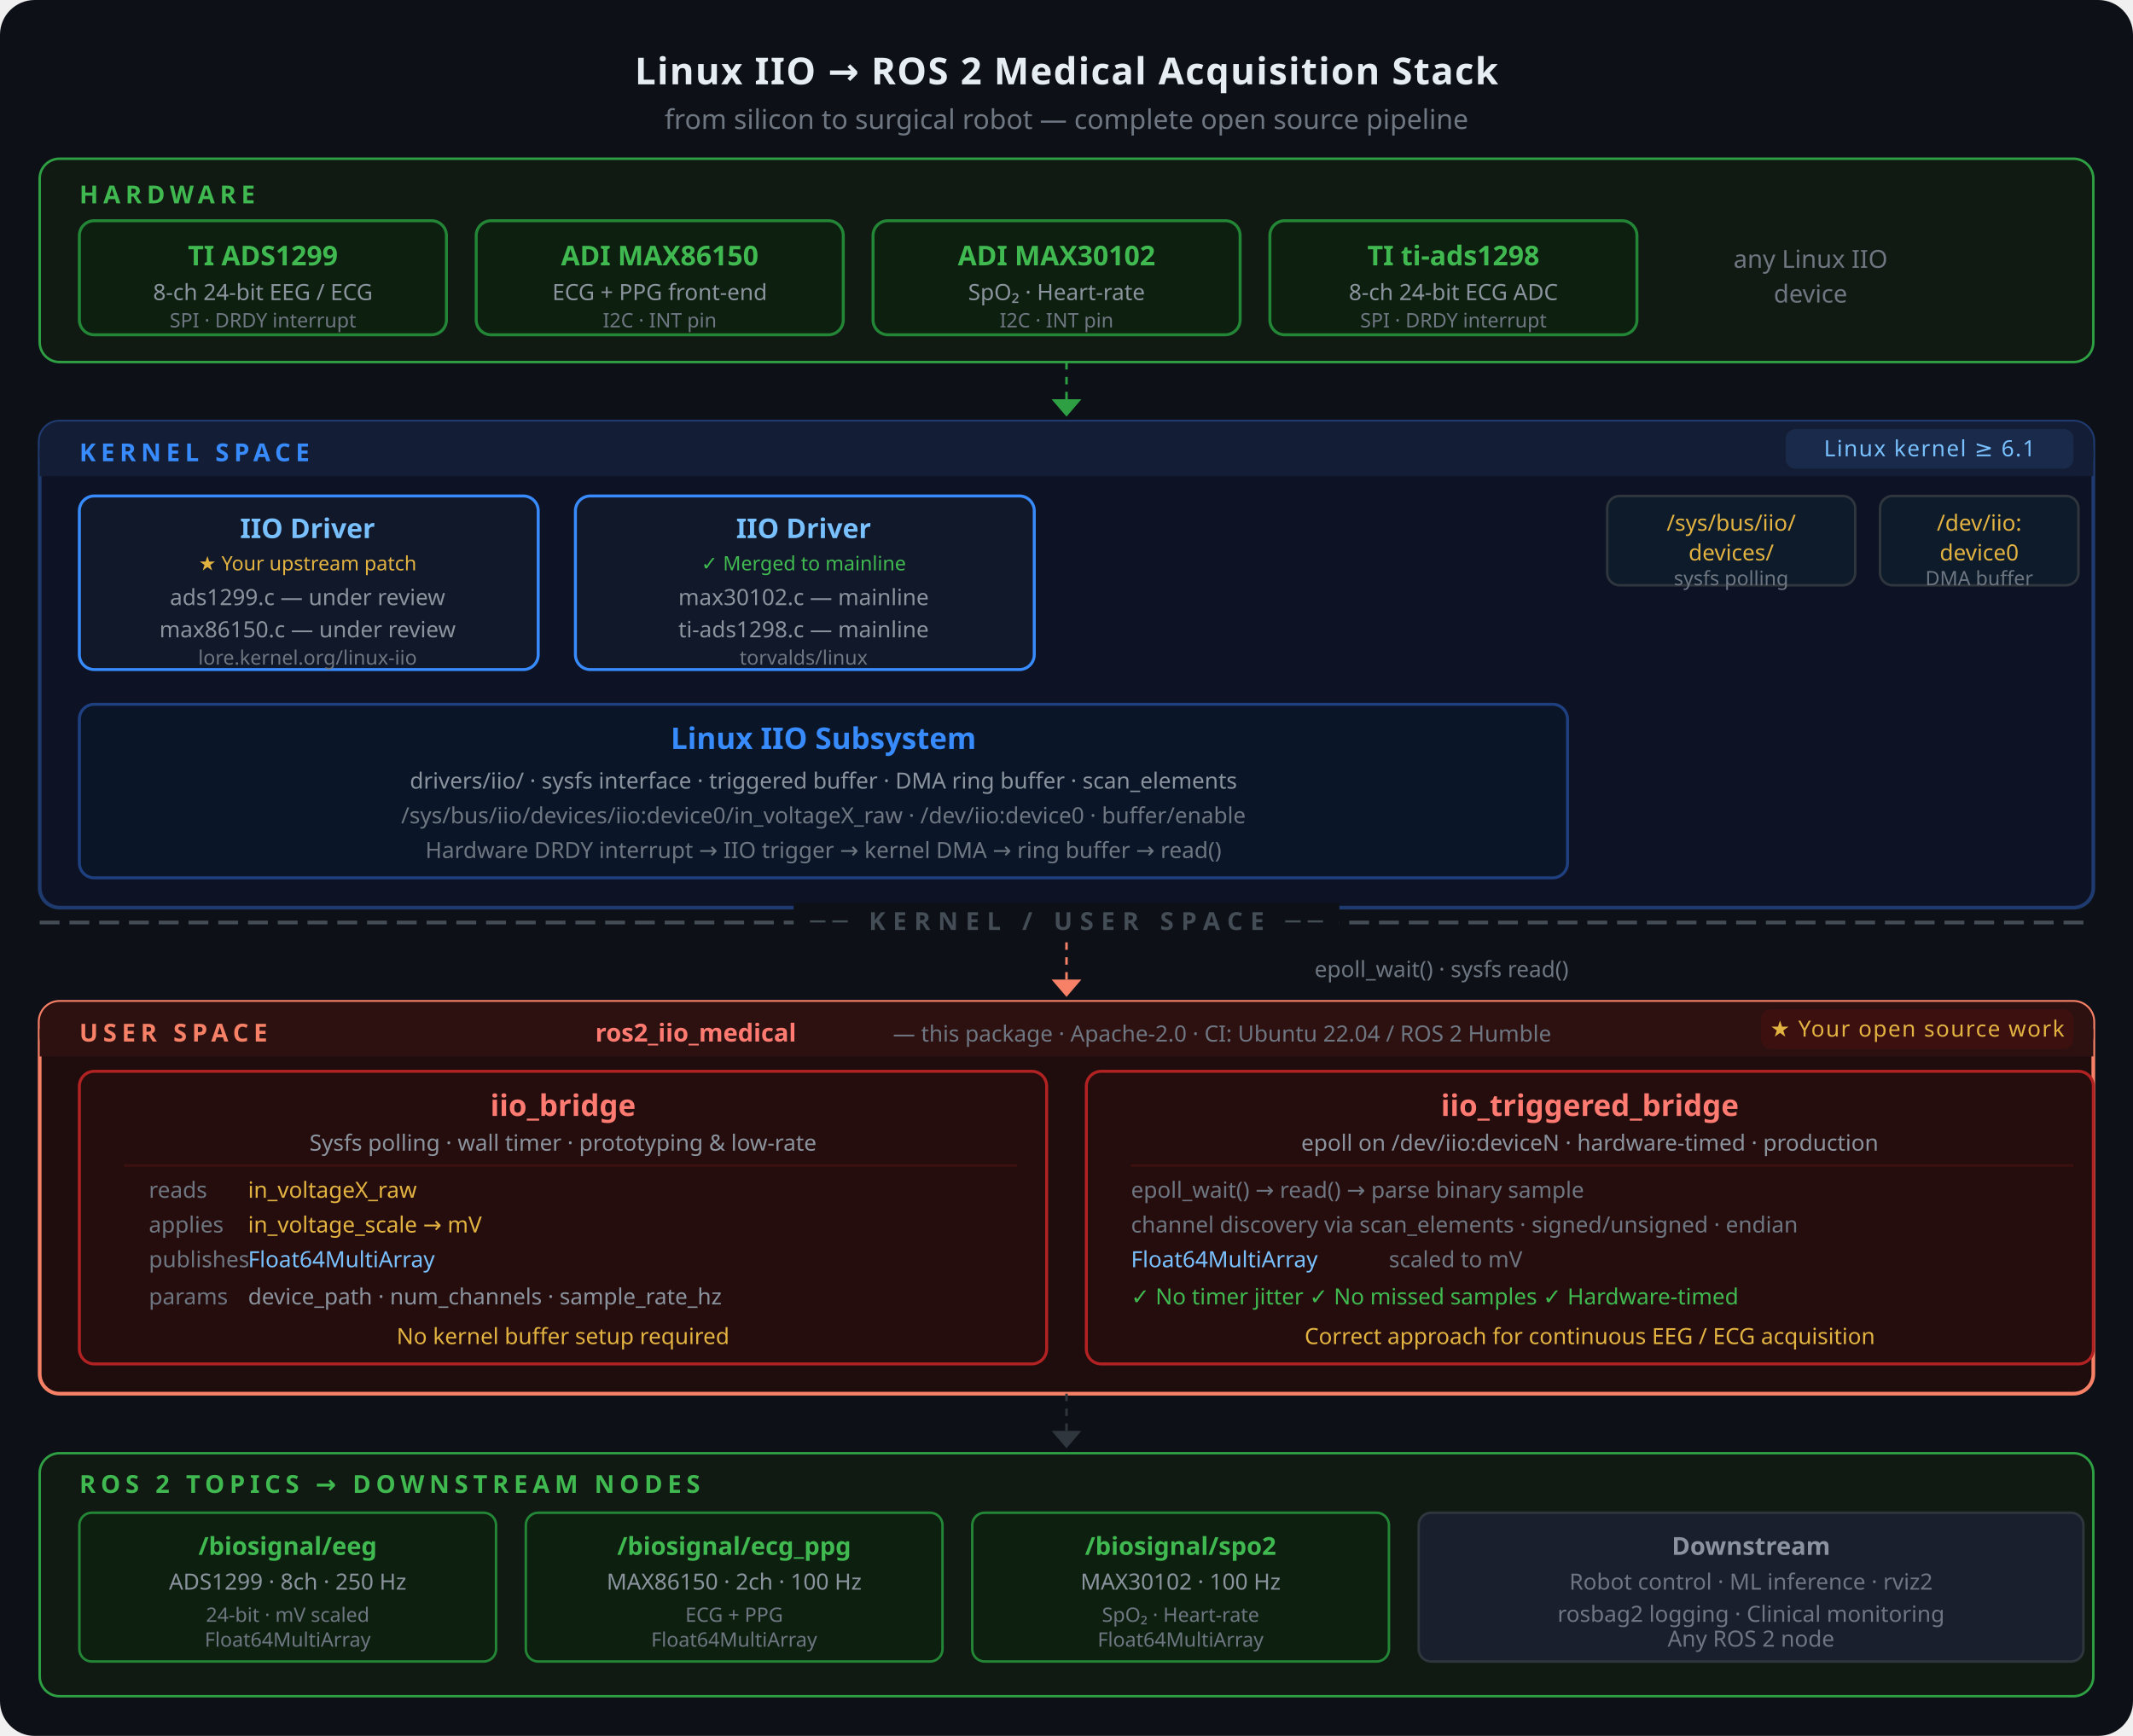
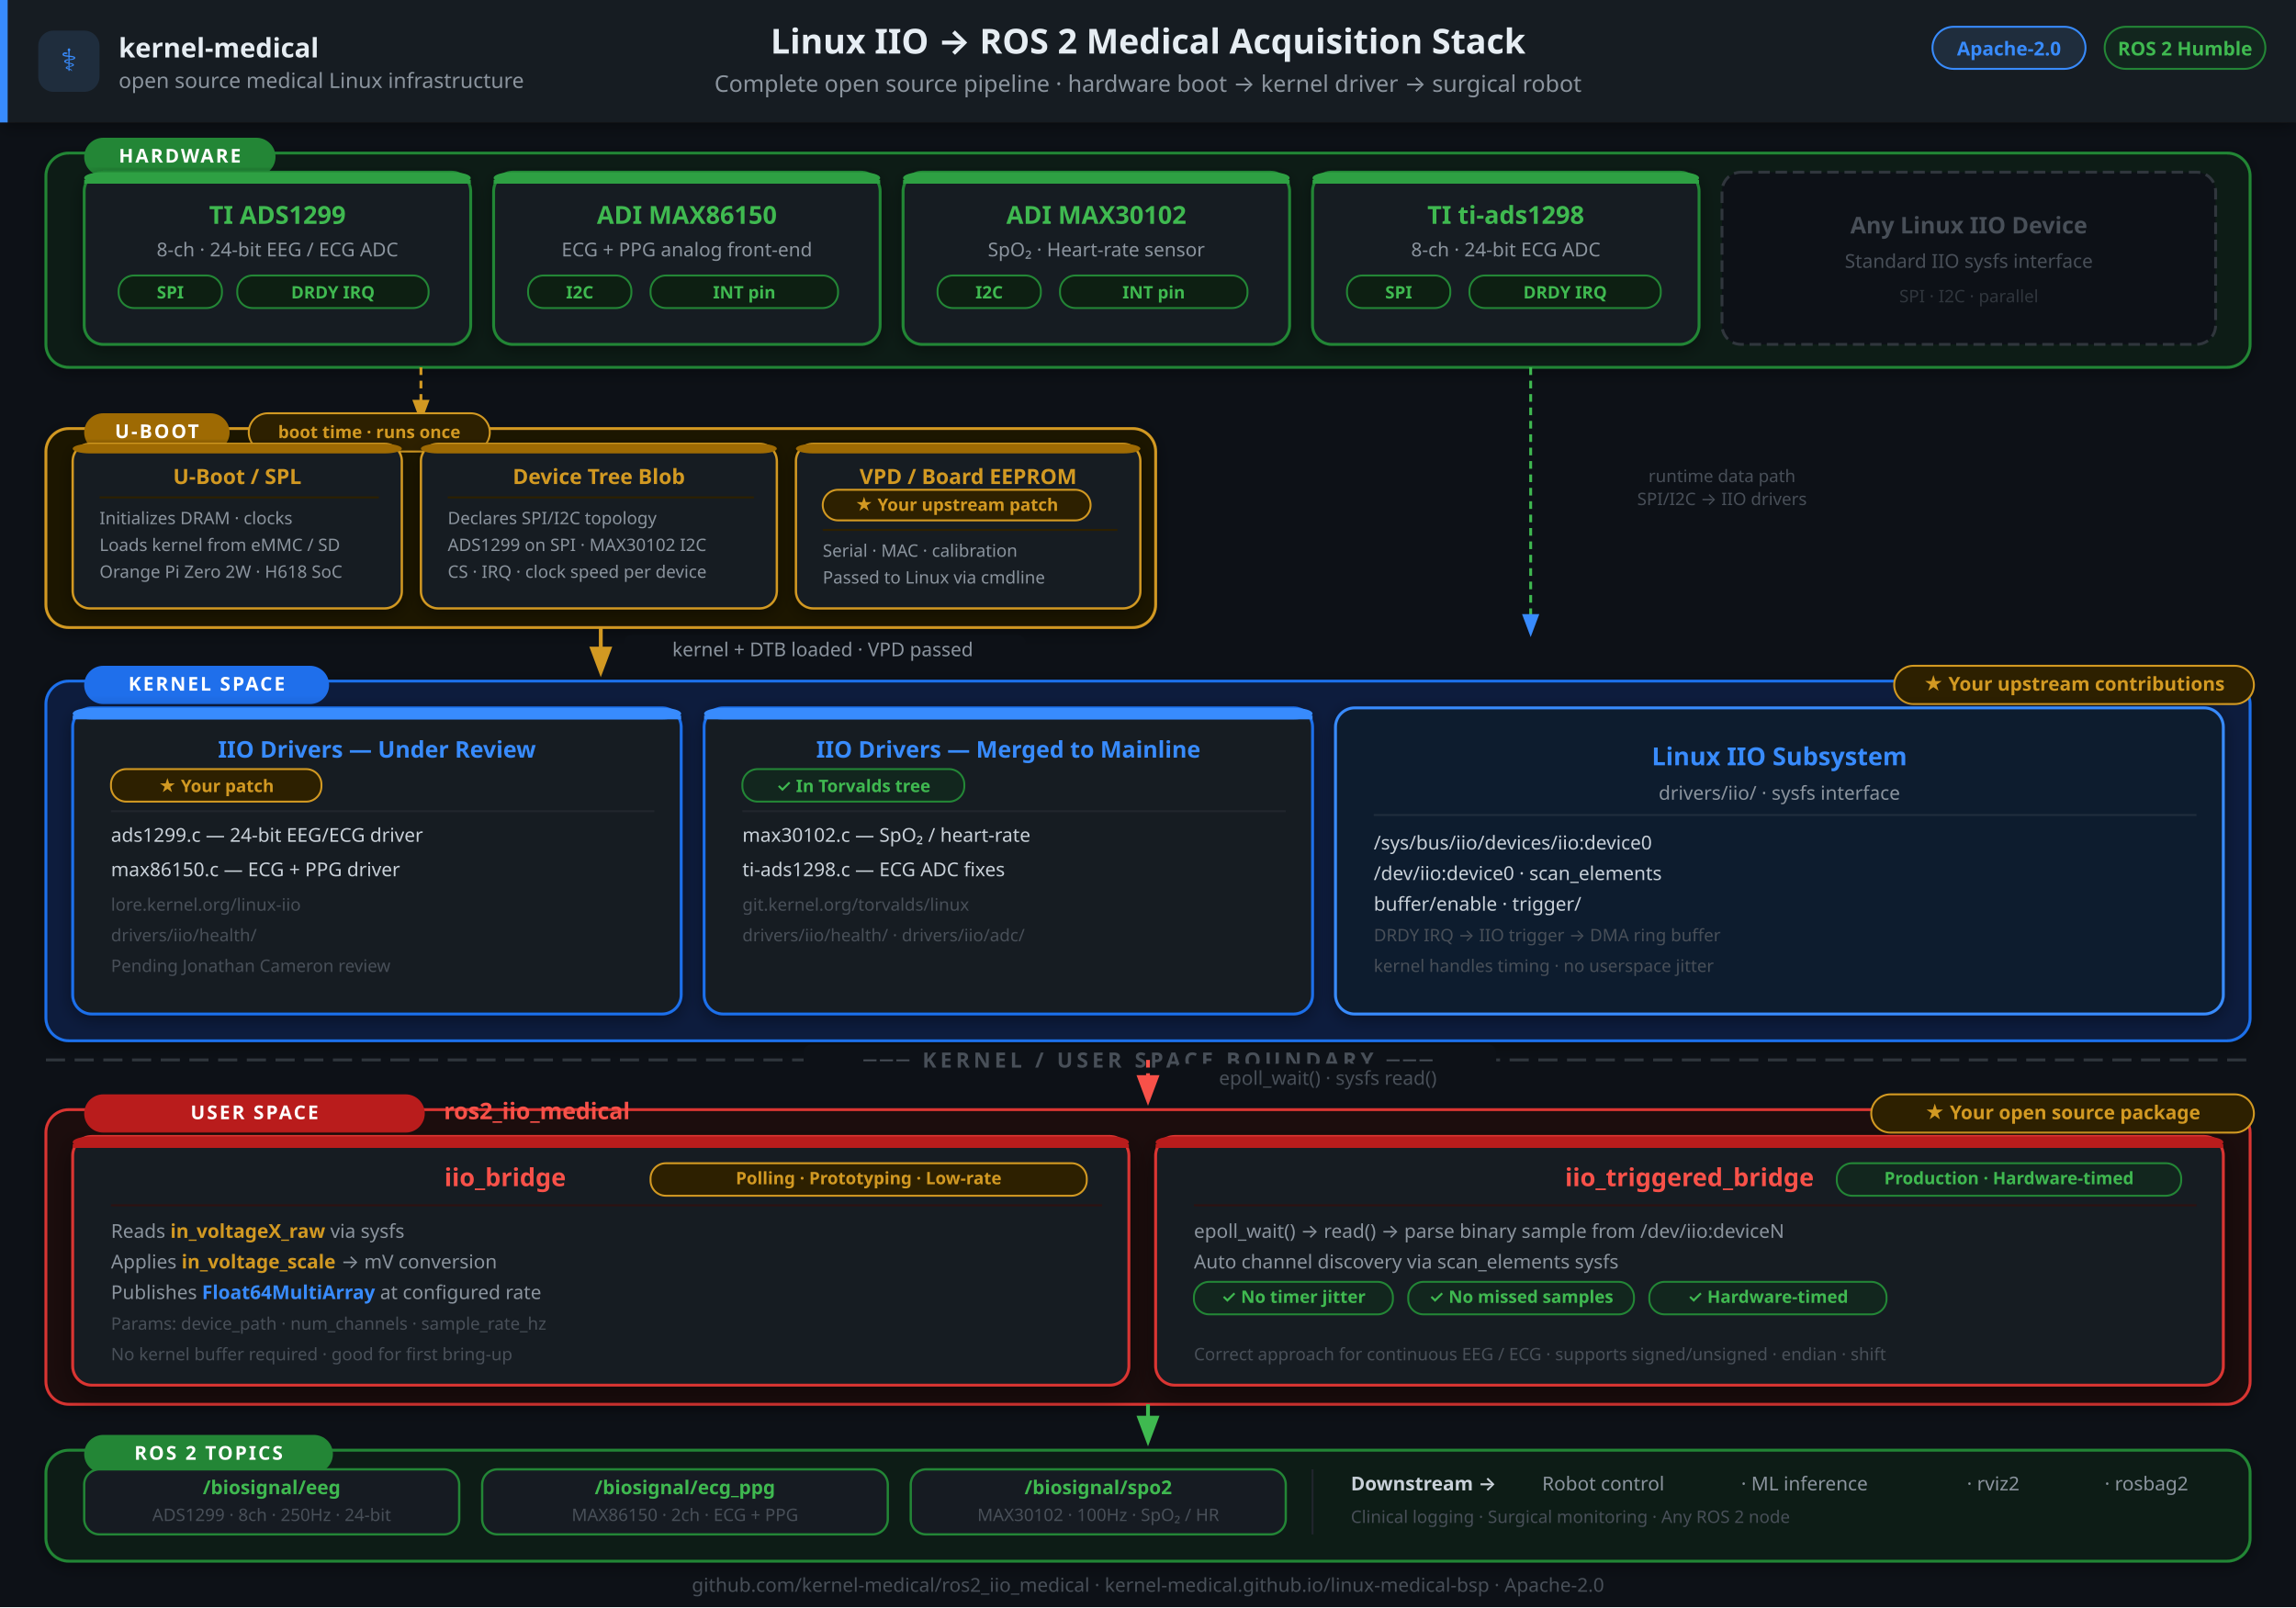
- <svg xmlns="http://www.w3.org/2000/svg" viewBox="0 0 860 700" font-family="'Segoe UI', system-ui, sans-serif">
-   <rect width="860" height="700" fill="#0d1117" rx="14" />
-   <text x="430" y="34" fill="#e6edf3" font-size="15" font-weight="bold" text-anchor="middle" letter-spacing="0.5">Linux IIO → ROS 2 Medical Acquisition Stack</text>
-   <text x="430" y="52" fill="#6e7681" font-size="11" text-anchor="middle">from silicon to surgical robot — complete open source pipeline</text>
-   <rect x="16" y="64" width="828" height="82" fill="#111a12" rx="8" stroke="#2ea043" stroke-width="1" />
-   <text x="32" y="82" fill="#3fb950" font-size="10" font-weight="bold" letter-spacing="2">HARDWARE</text>
-   <rect x="32" y="89" width="148" height="46" fill="#0d2010" rx="6" stroke="#238636" stroke-width="1.2" />
-   <text x="106" y="107" fill="#3fb950" font-size="11" font-weight="bold" text-anchor="middle">TI ADS1299</text>
-   <text x="106" y="121" fill="#8b949e" font-size="9" text-anchor="middle">8-ch 24-bit EEG / ECG</text>
-   <text x="106" y="132" fill="#6e7681" font-size="8" text-anchor="middle">SPI · DRDY interrupt</text>
-   <rect x="192" y="89" width="148" height="46" fill="#0d2010" rx="6" stroke="#238636" stroke-width="1.2" />
-   <text x="266" y="107" fill="#3fb950" font-size="11" font-weight="bold" text-anchor="middle">ADI MAX86150</text>
-   <text x="266" y="121" fill="#8b949e" font-size="9" text-anchor="middle">ECG + PPG front-end</text>
-   <text x="266" y="132" fill="#6e7681" font-size="8" text-anchor="middle">I2C · INT pin</text>
-   <rect x="352" y="89" width="148" height="46" fill="#0d2010" rx="6" stroke="#238636" stroke-width="1.2" />
-   <text x="426" y="107" fill="#3fb950" font-size="11" font-weight="bold" text-anchor="middle">ADI MAX30102</text>
-   <text x="426" y="121" fill="#8b949e" font-size="9" text-anchor="middle">SpO₂ · Heart-rate</text>
-   <text x="426" y="132" fill="#6e7681" font-size="8" text-anchor="middle">I2C · INT pin</text>
-   <rect x="512" y="89" width="148" height="46" fill="#0d2010" rx="6" stroke="#238636" stroke-width="1.2" />
-   <text x="586" y="107" fill="#3fb950" font-size="11" font-weight="bold" text-anchor="middle">TI ti-ads1298</text>
-   <text x="586" y="121" fill="#8b949e" font-size="9" text-anchor="middle">8-ch 24-bit ECG ADC</text>
-   <text x="586" y="132" fill="#6e7681" font-size="8" text-anchor="middle">SPI · DRDY interrupt</text>
-   <text x="730" y="108" fill="#6e7681" font-size="10" text-anchor="middle">any Linux IIO</text>
-   <text x="730" y="122" fill="#6e7681" font-size="10" text-anchor="middle">device</text>
-   <line x1="430" y1="146" x2="430" y2="164" stroke="#2ea043" stroke-width="1" stroke-dasharray="3,3" />
-   <polygon points="424,161 436,161 430,168" fill="#2ea043" />
-   <rect x="16" y="170" width="828" height="196" fill="#0d1225" rx="8" stroke="#1f3a6e" stroke-width="1.5" />
-   <rect x="16" y="170" width="828" height="22" fill="#131d35" rx="8" />
-   <rect x="16" y="181" width="828" height="11" fill="#131d35" />
-   <text x="32" y="186" fill="#388bfd" font-size="10" font-weight="bold" letter-spacing="2">KERNEL SPACE</text>
-   <rect x="720" y="173" width="116" height="16" fill="#1a2a4a" rx="4" />
-   <text x="778" y="184" fill="#79c0ff" font-size="9" text-anchor="middle" letter-spacing="0.5">Linux kernel ≥ 6.1</text>
-   <rect x="32" y="200" width="185" height="70" fill="#111829" rx="6" stroke="#388bfd" stroke-width="1.2" />
-   <text x="124" y="217" fill="#79c0ff" font-size="11" font-weight="bold" text-anchor="middle">IIO Driver</text>
-   <text x="124" y="230" fill="#e3b341" font-size="8" text-anchor="middle">★ Your upstream patch</text>
-   <text x="124" y="244" fill="#8b949e" font-size="9" text-anchor="middle">ads1299.c — under review</text>
-   <text x="124" y="257" fill="#8b949e" font-size="9" text-anchor="middle">max86150.c — under review</text>
-   <text x="124" y="268" fill="#6e7681" font-size="8" text-anchor="middle">lore.kernel.org/linux-iio</text>
-   <rect x="232" y="200" width="185" height="70" fill="#111829" rx="6" stroke="#388bfd" stroke-width="1.2" />
-   <text x="324" y="217" fill="#79c0ff" font-size="11" font-weight="bold" text-anchor="middle">IIO Driver</text>
-   <text x="324" y="230" fill="#3fb950" font-size="8" text-anchor="middle">✓ Merged to mainline</text>
-   <text x="324" y="244" fill="#8b949e" font-size="9" text-anchor="middle">max30102.c — mainline</text>
-   <text x="324" y="257" fill="#8b949e" font-size="9" text-anchor="middle">ti-ads1298.c — mainline</text>
-   <text x="324" y="268" fill="#6e7681" font-size="8" text-anchor="middle">torvalds/linux</text>
-   <rect x="32" y="284" width="600" height="70" fill="#0a1628" rx="6" stroke="#1f4080" stroke-width="1.2" />
-   <text x="332" y="302" fill="#388bfd" font-size="12" font-weight="bold" text-anchor="middle">Linux IIO Subsystem</text>
-   <text x="332" y="318" fill="#8b949e" font-size="9" text-anchor="middle">drivers/iio/ · sysfs interface · triggered buffer · DMA ring buffer · scan_elements</text>
-   <text x="332" y="332" fill="#6e7681" font-size="9" text-anchor="middle">/sys/bus/iio/devices/iio:device0/in_voltageX_raw  ·  /dev/iio:device0  ·  buffer/enable</text>
-   <text x="332" y="346" fill="#6e7681" font-size="9" text-anchor="middle">Hardware DRDY interrupt → IIO trigger → kernel DMA → ring buffer → read()</text>
-   <rect x="648" y="200" width="100" height="36" fill="#0d1b2a" rx="5" stroke="#30363d" stroke-width="1" />
-   <text x="698" y="214" fill="#e3b341" font-size="9" text-anchor="middle">/sys/bus/iio/</text>
-   <text x="698" y="226" fill="#e3b341" font-size="9" text-anchor="middle">devices/</text>
-   <text x="698" y="236" fill="#6e7681" font-size="8" text-anchor="middle">sysfs polling</text>
-   <rect x="758" y="200" width="80" height="36" fill="#0d1b2a" rx="5" stroke="#30363d" stroke-width="1" />
-   <text x="798" y="214" fill="#e3b341" font-size="9" text-anchor="middle">/dev/iio:</text>
-   <text x="798" y="226" fill="#e3b341" font-size="9" text-anchor="middle">device0</text>
-   <text x="798" y="236" fill="#6e7681" font-size="8" text-anchor="middle">DMA buffer</text>
-   <line x1="16" y1="372" x2="844" y2="372" stroke="#444c56" stroke-width="1.5" stroke-dasharray="8,4" />
-   <rect x="320" y="364" width="220" height="16" fill="#0d1117" />
-   <text x="430" y="375" fill="#444c56" font-size="10" font-weight="bold" text-anchor="middle" letter-spacing="3">── KERNEL / USER SPACE ──</text>
-   <line x1="430" y1="380" x2="430" y2="398" stroke="#f78166" stroke-width="1" stroke-dasharray="3,3" />
-   <polygon points="424,395 436,395 430,402" fill="#f78166" />
-   <text x="530" y="394" fill="#6e7681" font-size="9">epoll_wait() · sysfs read()</text>
-   <rect x="16" y="404" width="828" height="158" fill="#1f0d0d" rx="8" stroke="#f78166" stroke-width="1.5" />
-   <rect x="16" y="404" width="828" height="22" fill="#2d1010" rx="8" />
-   <rect x="16" y="415" width="828" height="11" fill="#2d1010" />
-   <text x="32" y="420" fill="#f78166" font-size="10" font-weight="bold" letter-spacing="2">USER SPACE</text>
-   <text x="240" y="420" fill="#ff7b72" font-size="10" font-weight="bold">ros2_iio_medical</text>
-   <text x="360" y="420" fill="#6e7681" font-size="9">— this package · Apache-2.0 · CI: Ubuntu 22.04 / ROS 2 Humble</text>
-   <rect x="710" y="407" width="126" height="16" fill="#3d1010" rx="4" />
-   <text x="773" y="418" fill="#e3b341" font-size="9" text-anchor="middle" letter-spacing="0.5">★ Your open source work</text>
-   <rect x="32" y="432" width="390" height="118" fill="#250d0d" rx="6" stroke="#b22222" stroke-width="1.2" />
-   <text x="227" y="450" fill="#ff7b72" font-size="12" font-weight="bold" text-anchor="middle">iio_bridge</text>
-   <text x="227" y="464" fill="#8b949e" font-size="9" text-anchor="middle">Sysfs polling · wall timer · prototyping &amp; low-rate</text>
-   <line x1="50" y1="470" x2="410" y2="470" stroke="#3d1010" stroke-width="1" />
-   <text x="60" y="483" fill="#6e7681" font-size="9">reads</text>
-   <text x="100" y="483" fill="#e3b341" font-size="9">in_voltageX_raw</text>
-   <text x="60" y="497" fill="#6e7681" font-size="9">applies</text>
-   <text x="100" y="497" fill="#e3b341" font-size="9">in_voltage_scale → mV</text>
-   <text x="60" y="511" fill="#6e7681" font-size="9">publishes</text>
-   <text x="100" y="511" fill="#79c0ff" font-size="9">Float64MultiArray</text>
-   <text x="60" y="526" fill="#6e7681" font-size="9">params</text>
-   <text x="100" y="526" fill="#8b949e" font-size="9">device_path · num_channels · sample_rate_hz</text>
-   <text x="227" y="542" fill="#e3b341" font-size="9" text-anchor="middle">No kernel buffer setup required</text>
-   <rect x="438" y="432" width="406" height="118" fill="#250d0d" rx="6" stroke="#b22222" stroke-width="1.2" />
-   <text x="641" y="450" fill="#ff7b72" font-size="12" font-weight="bold" text-anchor="middle">iio_triggered_bridge</text>
-   <text x="641" y="464" fill="#8b949e" font-size="9" text-anchor="middle">epoll on /dev/iio:deviceN · hardware-timed · production</text>
-   <line x1="456" y1="470" x2="836" y2="470" stroke="#3d1010" stroke-width="1" />
-   <text x="456" y="483" fill="#6e7681" font-size="9">epoll_wait() → read() → parse binary sample</text>
-   <text x="456" y="497" fill="#6e7681" font-size="9">channel discovery via scan_elements · signed/unsigned · endian</text>
-   <text x="456" y="511" fill="#79c0ff" font-size="9">Float64MultiArray  </text>
-   <text x="560" y="511" fill="#6e7681" font-size="9">scaled to mV</text>
-   <text x="456" y="526" fill="#3fb950" font-size="9">✓ No timer jitter  ✓ No missed samples  ✓ Hardware-timed</text>
-   <text x="641" y="542" fill="#e3b341" font-size="9" text-anchor="middle">Correct approach for continuous EEG / ECG acquisition</text>
-   <line x1="430" y1="562" x2="430" y2="580" stroke="#30363d" stroke-width="1" stroke-dasharray="3,3" />
-   <polygon points="424,577 436,577 430,584" fill="#30363d" />
-   <rect x="16" y="586" width="828" height="98" fill="#111a12" rx="8" stroke="#2ea043" stroke-width="1" />
-   <text x="32" y="602" fill="#3fb950" font-size="10" font-weight="bold" letter-spacing="2">ROS 2 TOPICS  →  DOWNSTREAM NODES</text>
-   <rect x="32" y="610" width="168" height="60" fill="#0d2010" rx="5" stroke="#238636" stroke-width="1" />
-   <text x="116" y="627" fill="#3fb950" font-size="10" font-weight="bold" text-anchor="middle">/biosignal/eeg</text>
-   <text x="116" y="641" fill="#8b949e" font-size="9" text-anchor="middle">ADS1299 · 8ch · 250 Hz</text>
-   <text x="116" y="654" fill="#6e7681" font-size="8" text-anchor="middle">24-bit · mV scaled</text>
-   <text x="116" y="664" fill="#6e7681" font-size="8" text-anchor="middle">Float64MultiArray</text>
-   <rect x="212" y="610" width="168" height="60" fill="#0d2010" rx="5" stroke="#238636" stroke-width="1" />
-   <text x="296" y="627" fill="#3fb950" font-size="10" font-weight="bold" text-anchor="middle">/biosignal/ecg_ppg</text>
-   <text x="296" y="641" fill="#8b949e" font-size="9" text-anchor="middle">MAX86150 · 2ch · 100 Hz</text>
-   <text x="296" y="654" fill="#6e7681" font-size="8" text-anchor="middle">ECG + PPG</text>
-   <text x="296" y="664" fill="#6e7681" font-size="8" text-anchor="middle">Float64MultiArray</text>
-   <rect x="392" y="610" width="168" height="60" fill="#0d2010" rx="5" stroke="#238636" stroke-width="1" />
-   <text x="476" y="627" fill="#3fb950" font-size="10" font-weight="bold" text-anchor="middle">/biosignal/spo2</text>
-   <text x="476" y="641" fill="#8b949e" font-size="9" text-anchor="middle">MAX30102 · 100 Hz</text>
-   <text x="476" y="654" fill="#6e7681" font-size="8" text-anchor="middle">SpO₂ · Heart-rate</text>
-   <text x="476" y="664" fill="#6e7681" font-size="8" text-anchor="middle">Float64MultiArray</text>
-   <rect x="572" y="610" width="268" height="60" fill="#1a1f2e" rx="5" stroke="#30363d" stroke-width="1" />
-   <text x="706" y="627" fill="#8b949e" font-size="10" font-weight="bold" text-anchor="middle">Downstream</text>
-   <text x="706" y="641" fill="#6e7681" font-size="9" text-anchor="middle">Robot control · ML inference · rviz2</text>
-   <text x="706" y="654" fill="#6e7681" font-size="9" text-anchor="middle">rosbag2 logging · Clinical monitoring</text>
-   <text x="706" y="664" fill="#6e7681" font-size="9" text-anchor="middle">Any ROS 2 node</text>
+ <svg xmlns="http://www.w3.org/2000/svg" viewBox="0 0 1200 840" font-family="'Segoe UI',system-ui,-apple-system,sans-serif">
+   <defs>
+     <filter id="shadow" x="-5%" y="-5%" width="115%" height="125%">
+       <feDropShadow dx="0" dy="2" stdDeviation="4" flood-color="#00000060" />
+     </filter>
+     <filter id="shadow-md" x="-8%" y="-5%" width="120%" height="130%">
+       <feDropShadow dx="0" dy="4" stdDeviation="7" flood-color="#00000070" />
+     </filter>
+     <marker id="arr-green" markerWidth="8" markerHeight="8" refX="6" refY="3" orient="auto">
+       <path d="M0,0 L0,6 L8,3 z" fill="#3fb950" />
+     </marker>
+     <marker id="arr-amber" markerWidth="8" markerHeight="8" refX="6" refY="3" orient="auto">
+       <path d="M0,0 L0,6 L8,3 z" fill="#d29922" />
+     </marker>
+     <marker id="arr-blue" markerWidth="8" markerHeight="8" refX="6" refY="3" orient="auto">
+       <path d="M0,0 L0,6 L8,3 z" fill="#388bfd" />
+     </marker>
+     <marker id="arr-red" markerWidth="8" markerHeight="8" refX="6" refY="3" orient="auto">
+       <path d="M0,0 L0,6 L8,3 z" fill="#f85149" />
+     </marker>
+   </defs>
+   <rect width="1200" height="840" fill="#0d1117" />
+   <rect x="0" y="0" width="1200" height="64" fill="#161b22" filter="url(#shadow)" />
+   <rect x="0" y="0" width="4" height="64" fill="#388bfd" />
+   <rect x="20" y="16" width="32" height="32" fill="#1f2d3d" rx="8" />
+   <text x="36" y="37" fill="#388bfd" font-size="16" text-anchor="middle">⚕</text>
+   <text x="62" y="30" fill="#e6edf3" font-size="14" font-weight="700">kernel-medical</text>
+   <text x="62" y="46" fill="#8b949e" font-size="11">open source medical Linux infrastructure</text>
+   <text x="600" y="28" fill="#e6edf3" font-size="18" font-weight="700" text-anchor="middle">Linux IIO → ROS 2 Medical Acquisition Stack</text>
+   <text x="600" y="48" fill="#8b949e" font-size="12" text-anchor="middle">Complete open source pipeline · hardware boot → kernel driver → surgical robot</text>
+   <rect x="1010" y="14" width="80" height="22" fill="#1f2d3d" rx="11" stroke="#388bfd" stroke-width="1" />
+   <text x="1050" y="29" fill="#388bfd" font-size="10" font-weight="600" text-anchor="middle">Apache-2.0</text>
+   <rect x="1100" y="14" width="84" height="22" fill="#12261e" rx="11" stroke="#238636" stroke-width="1" />
+   <text x="1142" y="29" fill="#3fb950" font-size="10" font-weight="600" text-anchor="middle">ROS 2 Humble</text>
+   <rect x="24" y="80" width="1152" height="112" fill="#0d1f12" rx="12" stroke="#238636" stroke-width="1.5" filter="url(#shadow)" />
+   <rect x="44" y="72" width="100" height="20" fill="#238636" rx="10" />
+   <text x="94" y="85" fill="#ffffff" font-size="10" font-weight="700" text-anchor="middle" letter-spacing="1">HARDWARE</text>
+   <rect x="44" y="90" width="202" height="90" fill="#161b22" rx="10" stroke="#238636" stroke-width="1.5" filter="url(#shadow)" />
+   <rect x="44" y="90" width="202" height="6" fill="#2ea043" rx="10" />
+   <rect x="44" y="94" width="202" height="2" fill="#2ea043" />
+   <text x="145" y="117" fill="#3fb950" font-size="13" font-weight="700" text-anchor="middle">TI ADS1299</text>
+   <text x="145" y="134" fill="#8b949e" font-size="10" text-anchor="middle">8-ch · 24-bit EEG / ECG ADC</text>
+   <rect x="62" y="144" width="54" height="17" fill="#0d1f12" rx="8" stroke="#238636" stroke-width="1" />
+   <text x="89" y="156" fill="#3fb950" font-size="9" font-weight="600" text-anchor="middle">SPI</text>
+   <rect x="124" y="144" width="100" height="17" fill="#0d1f12" rx="8" stroke="#238636" stroke-width="1" />
+   <text x="174" y="156" fill="#3fb950" font-size="9" font-weight="600" text-anchor="middle">DRDY IRQ</text>
+   <rect x="258" y="90" width="202" height="90" fill="#161b22" rx="10" stroke="#238636" stroke-width="1.5" filter="url(#shadow)" />
+   <rect x="258" y="90" width="202" height="6" fill="#2ea043" rx="10" />
+   <rect x="258" y="94" width="202" height="2" fill="#2ea043" />
+   <text x="359" y="117" fill="#3fb950" font-size="13" font-weight="700" text-anchor="middle">ADI MAX86150</text>
+   <text x="359" y="134" fill="#8b949e" font-size="10" text-anchor="middle">ECG + PPG analog front-end</text>
+   <rect x="276" y="144" width="54" height="17" fill="#0d1f12" rx="8" stroke="#238636" stroke-width="1" />
+   <text x="303" y="156" fill="#3fb950" font-size="9" font-weight="600" text-anchor="middle">I2C</text>
+   <rect x="340" y="144" width="98" height="17" fill="#0d1f12" rx="8" stroke="#238636" stroke-width="1" />
+   <text x="389" y="156" fill="#3fb950" font-size="9" font-weight="600" text-anchor="middle">INT pin</text>
+   <rect x="472" y="90" width="202" height="90" fill="#161b22" rx="10" stroke="#238636" stroke-width="1.5" filter="url(#shadow)" />
+   <rect x="472" y="90" width="202" height="6" fill="#2ea043" rx="10" />
+   <rect x="472" y="94" width="202" height="2" fill="#2ea043" />
+   <text x="573" y="117" fill="#3fb950" font-size="13" font-weight="700" text-anchor="middle">ADI MAX30102</text>
+   <text x="573" y="134" fill="#8b949e" font-size="10" text-anchor="middle">SpO₂ · Heart-rate sensor</text>
+   <rect x="490" y="144" width="54" height="17" fill="#0d1f12" rx="8" stroke="#238636" stroke-width="1" />
+   <text x="517" y="156" fill="#3fb950" font-size="9" font-weight="600" text-anchor="middle">I2C</text>
+   <rect x="554" y="144" width="98" height="17" fill="#0d1f12" rx="8" stroke="#238636" stroke-width="1" />
+   <text x="603" y="156" fill="#3fb950" font-size="9" font-weight="600" text-anchor="middle">INT pin</text>
+   <rect x="686" y="90" width="202" height="90" fill="#161b22" rx="10" stroke="#238636" stroke-width="1.5" filter="url(#shadow)" />
+   <rect x="686" y="90" width="202" height="6" fill="#2ea043" rx="10" />
+   <rect x="686" y="94" width="202" height="2" fill="#2ea043" />
+   <text x="787" y="117" fill="#3fb950" font-size="13" font-weight="700" text-anchor="middle">TI ti-ads1298</text>
+   <text x="787" y="134" fill="#8b949e" font-size="10" text-anchor="middle">8-ch · 24-bit ECG ADC</text>
+   <rect x="704" y="144" width="54" height="17" fill="#0d1f12" rx="8" stroke="#238636" stroke-width="1" />
+   <text x="731" y="156" fill="#3fb950" font-size="9" font-weight="600" text-anchor="middle">SPI</text>
+   <rect x="768" y="144" width="100" height="17" fill="#0d1f12" rx="8" stroke="#238636" stroke-width="1" />
+   <text x="818" y="156" fill="#3fb950" font-size="9" font-weight="600" text-anchor="middle">DRDY IRQ</text>
+   <rect x="900" y="90" width="258" height="90" fill="#0d1117" rx="10" stroke="#30363d" stroke-width="1.5" stroke-dasharray="6,3" />
+   <text x="1029" y="122" fill="#484f58" font-size="12" font-weight="600" text-anchor="middle">Any Linux IIO Device</text>
+   <text x="1029" y="140" fill="#484f58" font-size="10" text-anchor="middle">Standard IIO sysfs interface</text>
+   <text x="1029" y="158" fill="#30363d" font-size="9" text-anchor="middle">SPI · I2C · parallel</text>
+   <line x1="220" y1="192" x2="220" y2="218" stroke="#d29922" stroke-width="1.5" stroke-dasharray="4,3" marker-end="url(#arr-amber)" />
+   <line x1="800" y1="192" x2="800" y2="330" stroke="#3fb950" stroke-width="1.5" stroke-dasharray="4,3" marker-end="url(#arr-blue)" />
+   <rect x="812" y="240" width="178" height="28" fill="#0d1117" rx="6" />
+   <text x="900" y="252" fill="#484f58" font-size="9" text-anchor="middle">runtime data path</text>
+   <text x="900" y="264" fill="#484f58" font-size="9" text-anchor="middle">SPI/I2C → IIO drivers</text>
+   <rect x="24" y="224" width="580" height="104" fill="#1a1400" rx="12" stroke="#d29922" stroke-width="1.5" filter="url(#shadow)" />
+   <rect x="44" y="216" width="76" height="20" fill="#9e6a03" rx="10" />
+   <text x="82" y="229" fill="#ffffff" font-size="10" font-weight="700" text-anchor="middle" letter-spacing="1">U-BOOT</text>
+   <rect x="130" y="216" width="126" height="20" fill="#2d2000" rx="10" stroke="#d29922" stroke-width="1" />
+   <text x="193" y="229" fill="#d29922" font-size="9" font-weight="600" text-anchor="middle">boot time · runs once</text>
+   <rect x="38" y="232" width="172" height="86" fill="#161b22" rx="9" stroke="#d29922" stroke-width="1.2" filter="url(#shadow)" />
+   <rect x="38" y="232" width="172" height="5" fill="#9e6a03" rx="9" />
+   <text x="124" y="253" fill="#d29922" font-size="11" font-weight="700" text-anchor="middle">U-Boot / SPL</text>
+   <line x1="52" y1="260" x2="198" y2="260" stroke="#2d2000" stroke-width="1" />
+   <text x="52" y="274" fill="#8b949e" font-size="9">Initializes DRAM · clocks</text>
+   <text x="52" y="288" fill="#8b949e" font-size="9">Loads kernel from eMMC / SD</text>
+   <text x="52" y="302" fill="#8b949e" font-size="9">Orange Pi Zero 2W · H618 SoC</text>
+   <rect x="220" y="232" width="186" height="86" fill="#161b22" rx="9" stroke="#d29922" stroke-width="1.2" filter="url(#shadow)" />
+   <rect x="220" y="232" width="186" height="5" fill="#9e6a03" rx="9" />
+   <text x="313" y="253" fill="#d29922" font-size="11" font-weight="700" text-anchor="middle">Device Tree Blob</text>
+   <line x1="234" y1="260" x2="394" y2="260" stroke="#2d2000" stroke-width="1" />
+   <text x="234" y="274" fill="#8b949e" font-size="9">Declares SPI/I2C topology</text>
+   <text x="234" y="288" fill="#8b949e" font-size="9">ADS1299 on SPI · MAX30102 I2C</text>
+   <text x="234" y="302" fill="#8b949e" font-size="9">CS · IRQ · clock speed per device</text>
+   <rect x="416" y="232" width="180" height="86" fill="#161b22" rx="9" stroke="#d29922" stroke-width="1.2" filter="url(#shadow)" />
+   <rect x="416" y="232" width="180" height="5" fill="#9e6a03" rx="9" />
+   <text x="506" y="253" fill="#d29922" font-size="11" font-weight="700" text-anchor="middle">VPD / Board EEPROM</text>
+   <rect x="430" y="256" width="140" height="16" fill="#2d2000" rx="8" stroke="#d29922" stroke-width="1" />
+   <text x="500" y="267" fill="#d29922" font-size="9" font-weight="600" text-anchor="middle">★ Your upstream patch</text>
+   <line x1="430" y1="277" x2="584" y2="277" stroke="#2d2000" stroke-width="1" />
+   <text x="430" y="291" fill="#8b949e" font-size="9">Serial · MAC · calibration</text>
+   <text x="430" y="305" fill="#8b949e" font-size="9">Passed to Linux via cmdline</text>
+   <line x1="314" y1="328" x2="314" y2="350" stroke="#d29922" stroke-width="2" marker-end="url(#arr-amber)" />
+   <rect x="326" y="332" width="210" height="14" fill="#0d1117" rx="4" />
+   <text x="430" y="343" fill="#8b949e" font-size="10" text-anchor="middle">kernel + DTB loaded · VPD passed</text>
+   <rect x="24" y="356" width="1152" height="188" fill="#0d1f3c" rx="12" stroke="#1f6feb" stroke-width="1.5" filter="url(#shadow)" />
+   <rect x="44" y="348" width="128" height="20" fill="#1f6feb" rx="10" />
+   <text x="108" y="361" fill="#ffffff" font-size="10" font-weight="700" text-anchor="middle" letter-spacing="1">KERNEL SPACE</text>
+   <rect x="990" y="348" width="188" height="20" fill="#2d2000" rx="10" stroke="#d29922" stroke-width="1" />
+   <text x="1084" y="361" fill="#d29922" font-size="10" font-weight="600" text-anchor="middle">★ Your upstream contributions</text>
+   <rect x="38" y="370" width="318" height="160" fill="#161b22" rx="10" stroke="#1f6feb" stroke-width="1.5" filter="url(#shadow)" />
+   <rect x="38" y="370" width="318" height="6" fill="#388bfd" rx="10" />
+   <rect x="38" y="374" width="318" height="2" fill="#388bfd" />
+   <text x="197" y="396" fill="#388bfd" font-size="12" font-weight="700" text-anchor="middle">IIO Drivers — Under Review</text>
+   <rect x="58" y="402" width="110" height="17" fill="#2d2000" rx="8" stroke="#d29922" stroke-width="1" />
+   <text x="113" y="414" fill="#d29922" font-size="9" font-weight="600" text-anchor="middle">★ Your patch</text>
+   <line x1="58" y1="424" x2="342" y2="424" stroke="#21262d" stroke-width="1" />
+   <text x="58" y="440" fill="#c9d1d9" font-size="10">ads1299.c — 24-bit EEG/ECG driver</text>
+   <text x="58" y="458" fill="#c9d1d9" font-size="10">max86150.c — ECG + PPG driver</text>
+   <text x="58" y="476" fill="#484f58" font-size="9">lore.kernel.org/linux-iio</text>
+   <text x="58" y="492" fill="#484f58" font-size="9">drivers/iio/health/</text>
+   <text x="58" y="508" fill="#484f58" font-size="9">Pending Jonathan Cameron review</text>
+   <rect x="368" y="370" width="318" height="160" fill="#161b22" rx="10" stroke="#1f6feb" stroke-width="1.5" filter="url(#shadow)" />
+   <rect x="368" y="370" width="318" height="6" fill="#388bfd" rx="10" />
+   <rect x="368" y="374" width="318" height="2" fill="#388bfd" />
+   <text x="527" y="396" fill="#388bfd" font-size="12" font-weight="700" text-anchor="middle">IIO Drivers — Merged to Mainline</text>
+   <rect x="388" y="402" width="116" height="17" fill="#12261e" rx="8" stroke="#238636" stroke-width="1" />
+   <text x="446" y="414" fill="#3fb950" font-size="9" font-weight="600" text-anchor="middle">✓ In Torvalds tree</text>
+   <line x1="388" y1="424" x2="672" y2="424" stroke="#21262d" stroke-width="1" />
+   <text x="388" y="440" fill="#c9d1d9" font-size="10">max30102.c — SpO₂ / heart-rate</text>
+   <text x="388" y="458" fill="#c9d1d9" font-size="10">ti-ads1298.c — ECG ADC fixes</text>
+   <text x="388" y="476" fill="#484f58" font-size="9">git.kernel.org/torvalds/linux</text>
+   <text x="388" y="492" fill="#484f58" font-size="9">drivers/iio/health/ · drivers/iio/adc/</text>
+   <rect x="698" y="370" width="464" height="160" fill="#111d2e" rx="10" stroke="#388bfd" stroke-width="1.5" filter="url(#shadow)" />
+   <text x="930" y="400" fill="#388bfd" font-size="13" font-weight="700" text-anchor="middle">Linux IIO Subsystem</text>
+   <text x="930" y="418" fill="#8b949e" font-size="10" text-anchor="middle">drivers/iio/ · sysfs interface</text>
+   <line x1="718" y1="426" x2="1148" y2="426" stroke="#1f2d3d" stroke-width="1" />
+   <text x="718" y="444" fill="#c9d1d9" font-size="10">/sys/bus/iio/devices/iio:device0</text>
+   <text x="718" y="460" fill="#c9d1d9" font-size="10">/dev/iio:device0 · scan_elements</text>
+   <text x="718" y="476" fill="#c9d1d9" font-size="10">buffer/enable · trigger/</text>
+   <text x="718" y="492" fill="#484f58" font-size="9">DRDY IRQ → IIO trigger → DMA ring buffer</text>
+   <text x="718" y="508" fill="#484f58" font-size="9">kernel handles timing · no userspace jitter</text>
+   <line x1="24" y1="554" x2="1176" y2="554" stroke="#30363d" stroke-width="1.5" stroke-dasharray="10,5" />
+   <rect x="420" y="546" width="362" height="18" fill="#0d1117" rx="4" />
+   <text x="600" y="558" fill="#484f58" font-size="11" font-weight="600" text-anchor="middle" letter-spacing="2">─── KERNEL  /  USER SPACE  BOUNDARY ───</text>
+   <line x1="600" y1="554" x2="600" y2="574" stroke="#f85149" stroke-width="2" stroke-dasharray="4,3" marker-end="url(#arr-red)" />
+   <rect x="614" y="556" width="160" height="14" fill="#0d1117" rx="4" />
+   <text x="694" y="567" fill="#484f58" font-size="10" text-anchor="middle">epoll_wait() · sysfs read()</text>
+   <rect x="24" y="580" width="1152" height="154" fill="#1e0a0a" rx="12" stroke="#da3633" stroke-width="1.5" filter="url(#shadow)" />
+   <rect x="44" y="572" width="178" height="20" fill="#b91c1c" rx="10" />
+   <text x="133" y="585" fill="#ffffff" font-size="10" font-weight="700" text-anchor="middle" letter-spacing="1">USER SPACE</text>
+   <text x="232" y="585" fill="#f85149" font-size="12" font-weight="700">ros2_iio_medical</text>
+   <rect x="978" y="572" width="200" height="20" fill="#2d2000" rx="10" stroke="#d29922" stroke-width="1" />
+   <text x="1078" y="585" fill="#d29922" font-size="10" font-weight="600" text-anchor="middle">★ Your open source package</text>
+   <rect x="38" y="594" width="552" height="130" fill="#161b22" rx="10" stroke="#da3633" stroke-width="1.5" filter="url(#shadow-md)" />
+   <rect x="38" y="594" width="552" height="6" fill="#b91c1c" rx="10" />
+   <rect x="38" y="598" width="552" height="2" fill="#b91c1c" />
+   <text x="264" y="620" fill="#f85149" font-size="13" font-weight="700" text-anchor="middle">iio_bridge</text>
+   <rect x="340" y="608" width="228" height="17" fill="#2d2000" rx="8" stroke="#d29922" stroke-width="1" />
+   <text x="454" y="619" fill="#d29922" font-size="9" font-weight="600" text-anchor="middle">Polling · Prototyping · Low-rate</text>
+   <line x1="58" y1="630" x2="576" y2="630" stroke="#2d1111" stroke-width="1" />
+   <text x="58" y="647" fill="#8b949e" font-size="10">Reads  <tspan fill="#d29922" font-weight="600">in_voltageX_raw</tspan>  via sysfs</text>
+   <text x="58" y="663" fill="#8b949e" font-size="10">Applies  <tspan fill="#d29922" font-weight="600">in_voltage_scale</tspan>  → mV conversion</text>
+   <text x="58" y="679" fill="#8b949e" font-size="10">Publishes  <tspan fill="#388bfd" font-weight="600">Float64MultiArray</tspan>  at configured rate</text>
+   <text x="58" y="695" fill="#484f58" font-size="9">Params: device_path · num_channels · sample_rate_hz</text>
+   <text x="58" y="711" fill="#484f58" font-size="9">No kernel buffer required · good for first bring-up</text>
+   <rect x="604" y="594" width="558" height="130" fill="#161b22" rx="10" stroke="#da3633" stroke-width="1.5" filter="url(#shadow-md)" />
+   <rect x="604" y="594" width="558" height="6" fill="#b91c1c" rx="10" />
+   <rect x="604" y="598" width="558" height="2" fill="#b91c1c" />
+   <text x="883" y="620" fill="#f85149" font-size="13" font-weight="700" text-anchor="middle">iio_triggered_bridge</text>
+   <rect x="960" y="608" width="180" height="17" fill="#12261e" rx="8" stroke="#238636" stroke-width="1" />
+   <text x="1050" y="619" fill="#3fb950" font-size="9" font-weight="600" text-anchor="middle">Production · Hardware-timed</text>
+   <line x1="624" y1="630" x2="1148" y2="630" stroke="#2d1111" stroke-width="1" />
+   <text x="624" y="647" fill="#8b949e" font-size="10">epoll_wait() → read() → parse binary sample from /dev/iio:deviceN</text>
+   <text x="624" y="663" fill="#8b949e" font-size="10">Auto channel discovery via scan_elements sysfs</text>
+   <rect x="624" y="670" width="104" height="17" fill="#12261e" rx="8" stroke="#238636" stroke-width="1" />
+   <text x="676" y="681" fill="#3fb950" font-size="9" font-weight="600" text-anchor="middle">✓ No timer jitter</text>
+   <rect x="736" y="670" width="118" height="17" fill="#12261e" rx="8" stroke="#238636" stroke-width="1" />
+   <text x="795" y="681" fill="#3fb950" font-size="9" font-weight="600" text-anchor="middle">✓ No missed samples</text>
+   <rect x="862" y="670" width="124" height="17" fill="#12261e" rx="8" stroke="#238636" stroke-width="1" />
+   <text x="924" y="681" fill="#3fb950" font-size="9" font-weight="600" text-anchor="middle">✓ Hardware-timed</text>
+   <text x="624" y="711" fill="#484f58" font-size="9">Correct approach for continuous EEG / ECG · supports signed/unsigned · endian · shift</text>
+   <line x1="600" y1="734" x2="600" y2="752" stroke="#3fb950" stroke-width="2" marker-end="url(#arr-green)" />
+   <rect x="24" y="758" width="1152" height="58" fill="#0d1f12" rx="12" stroke="#238636" stroke-width="1.5" filter="url(#shadow)" />
+   <rect x="44" y="750" width="130" height="20" fill="#238636" rx="10" />
+   <text x="109" y="763" fill="#ffffff" font-size="10" font-weight="700" text-anchor="middle" letter-spacing="1">ROS 2 TOPICS</text>
+   <rect x="44" y="768" width="196" height="34" fill="#161b22" rx="8" stroke="#238636" stroke-width="1.2" />
+   <text x="142" y="781" fill="#3fb950" font-size="10" font-weight="700" text-anchor="middle">/biosignal/eeg</text>
+   <text x="142" y="795" fill="#484f58" font-size="9" text-anchor="middle">ADS1299 · 8ch · 250Hz · 24-bit</text>
+   <rect x="252" y="768" width="212" height="34" fill="#161b22" rx="8" stroke="#238636" stroke-width="1.2" />
+   <text x="358" y="781" fill="#3fb950" font-size="10" font-weight="700" text-anchor="middle">/biosignal/ecg_ppg</text>
+   <text x="358" y="795" fill="#484f58" font-size="9" text-anchor="middle">MAX86150 · 2ch · ECG + PPG</text>
+   <rect x="476" y="768" width="196" height="34" fill="#161b22" rx="8" stroke="#238636" stroke-width="1.2" />
+   <text x="574" y="781" fill="#3fb950" font-size="10" font-weight="700" text-anchor="middle">/biosignal/spo2</text>
+   <text x="574" y="795" fill="#484f58" font-size="9" text-anchor="middle">MAX30102 · 100Hz · SpO₂ / HR</text>
+   <line x1="686" y1="768" x2="686" y2="802" stroke="#21262d" stroke-width="1" />
+   <text x="706" y="779" fill="#c9d1d9" font-size="10" font-weight="600">Downstream →</text>
+   <text x="806" y="779" fill="#8b949e" font-size="10">Robot control</text>
+   <text x="910" y="779" fill="#8b949e" font-size="10">·  ML inference</text>
+   <text x="1028" y="779" fill="#8b949e" font-size="10">·  rviz2</text>
+   <text x="1100" y="779" fill="#8b949e" font-size="10">·  rosbag2</text>
+   <text x="706" y="796" fill="#484f58" font-size="9">Clinical logging · Surgical monitoring · Any ROS 2 node</text>
+   <text x="600" y="832" fill="#484f58" font-size="10" text-anchor="middle">github.com/kernel-medical/ros2_iio_medical  ·  kernel-medical.github.io/linux-medical-bsp  ·  Apache-2.0</text>
</svg>
